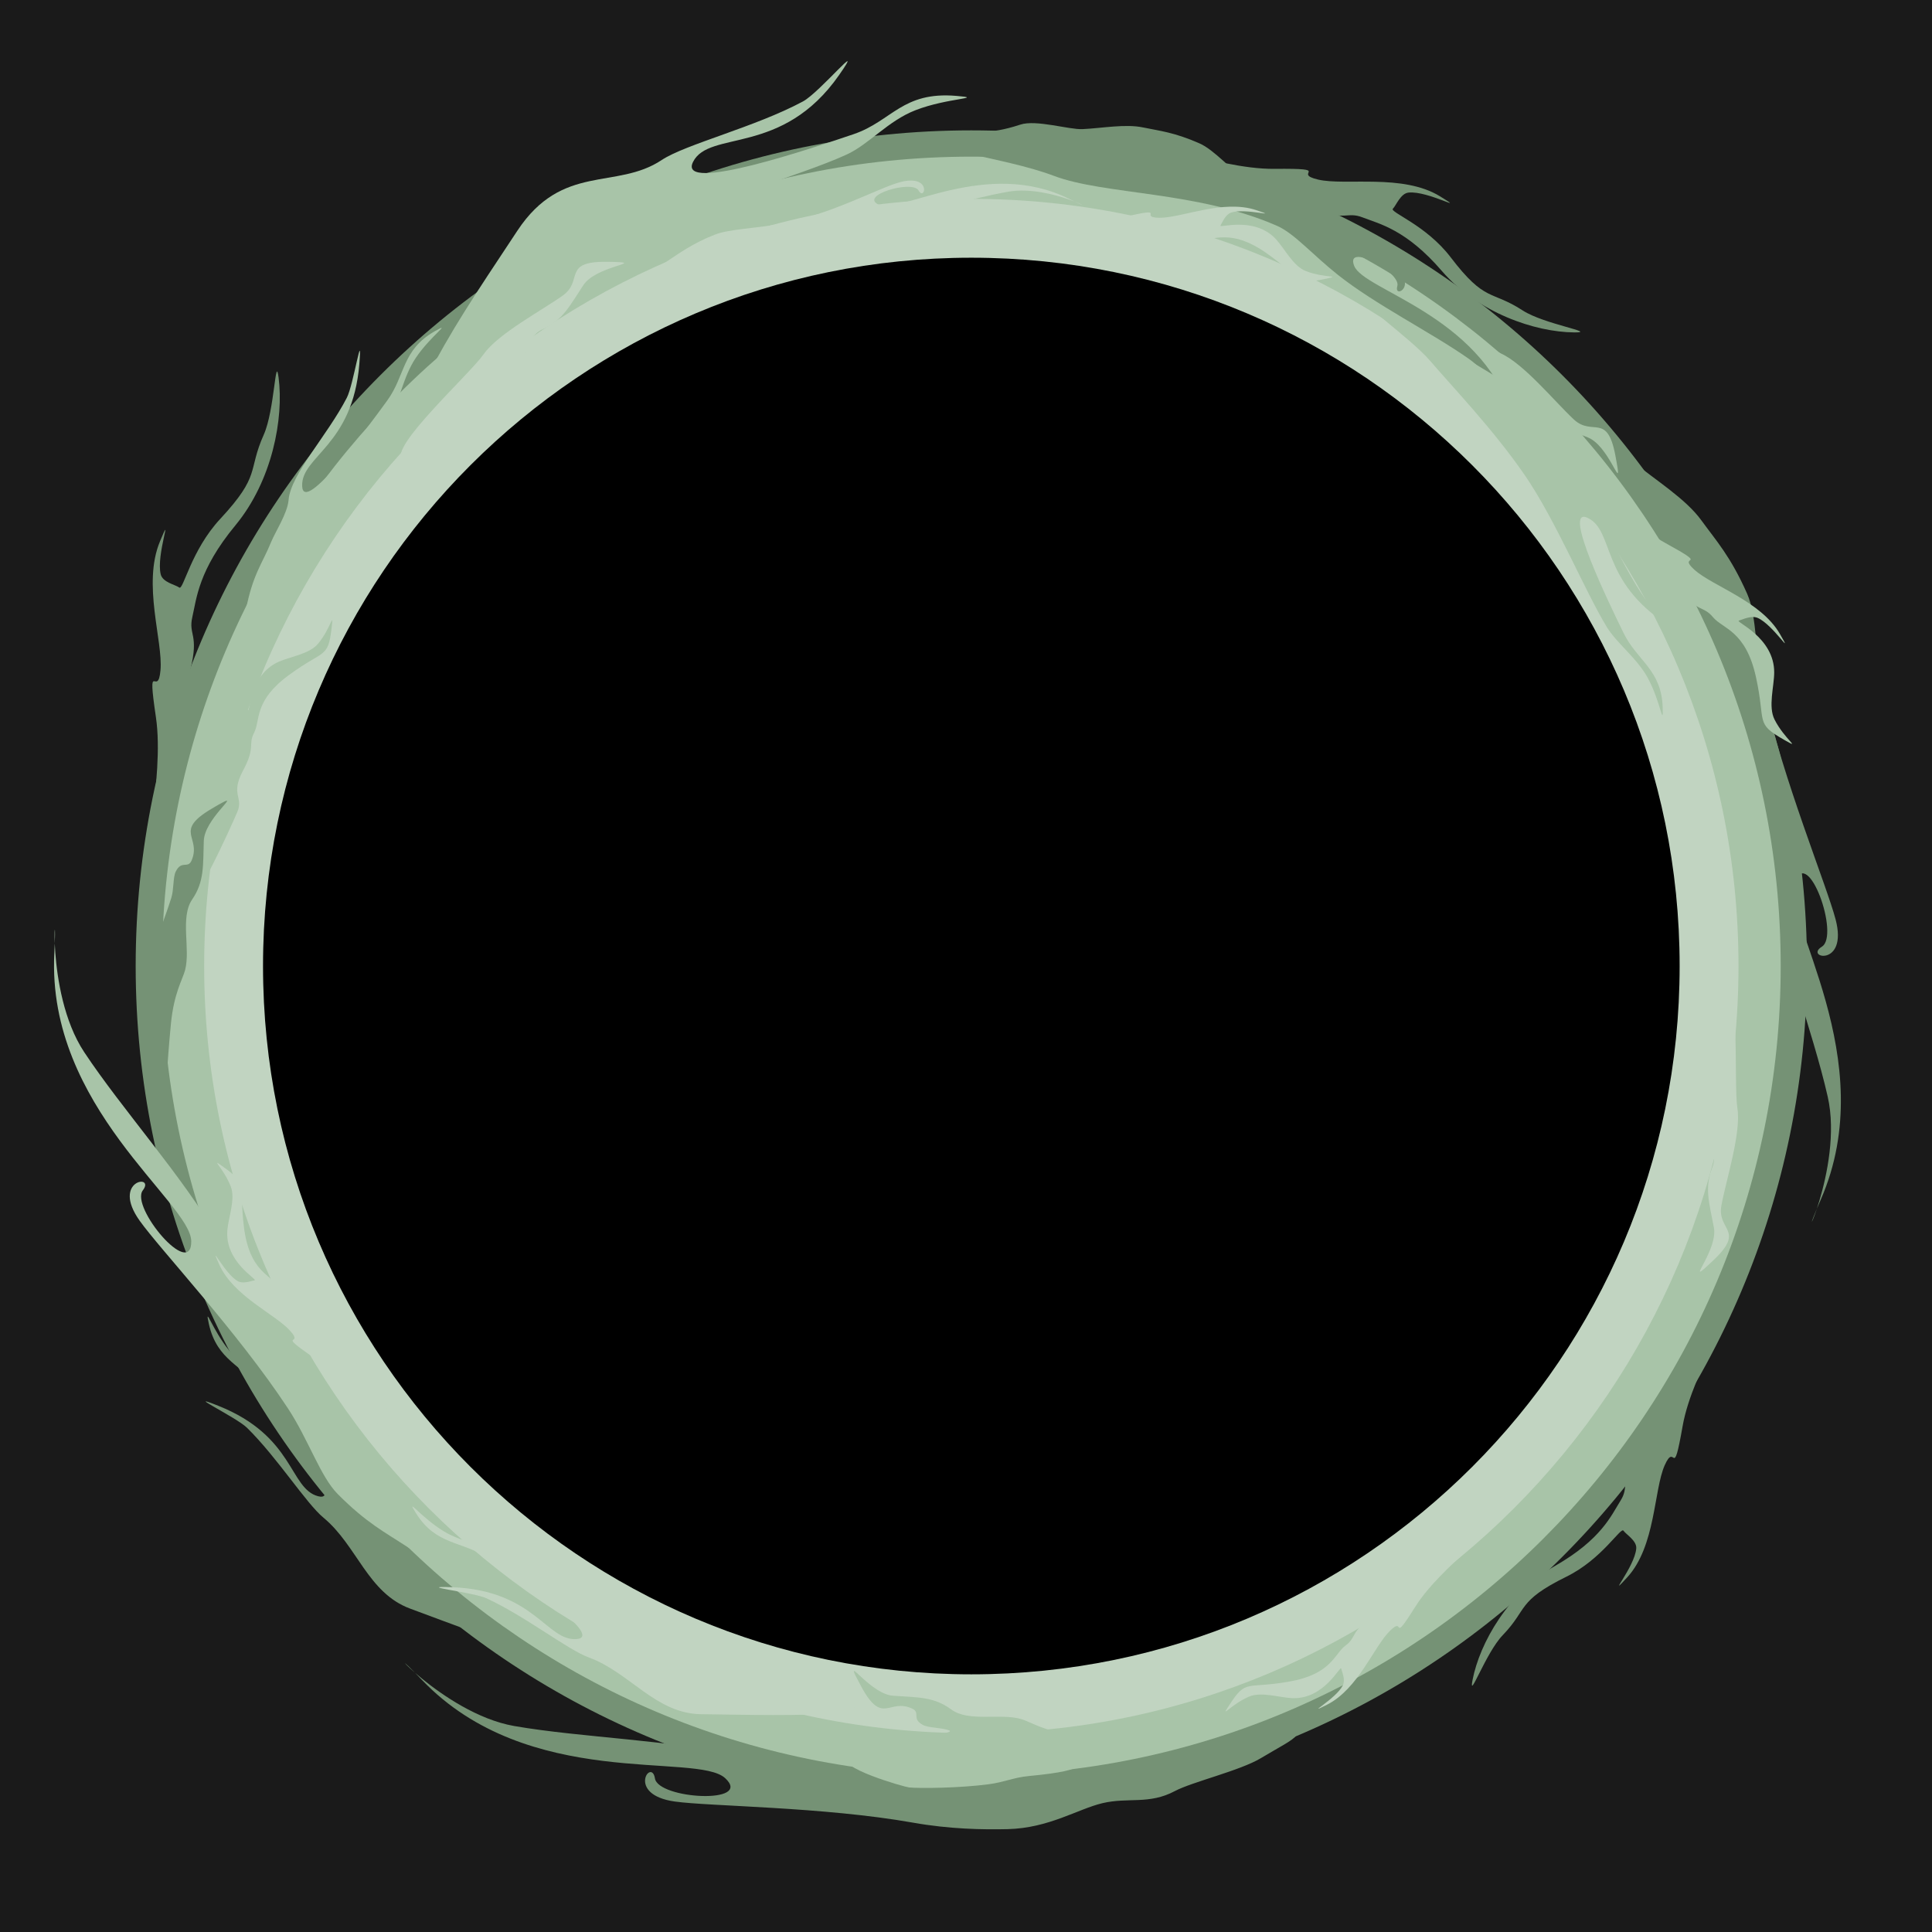
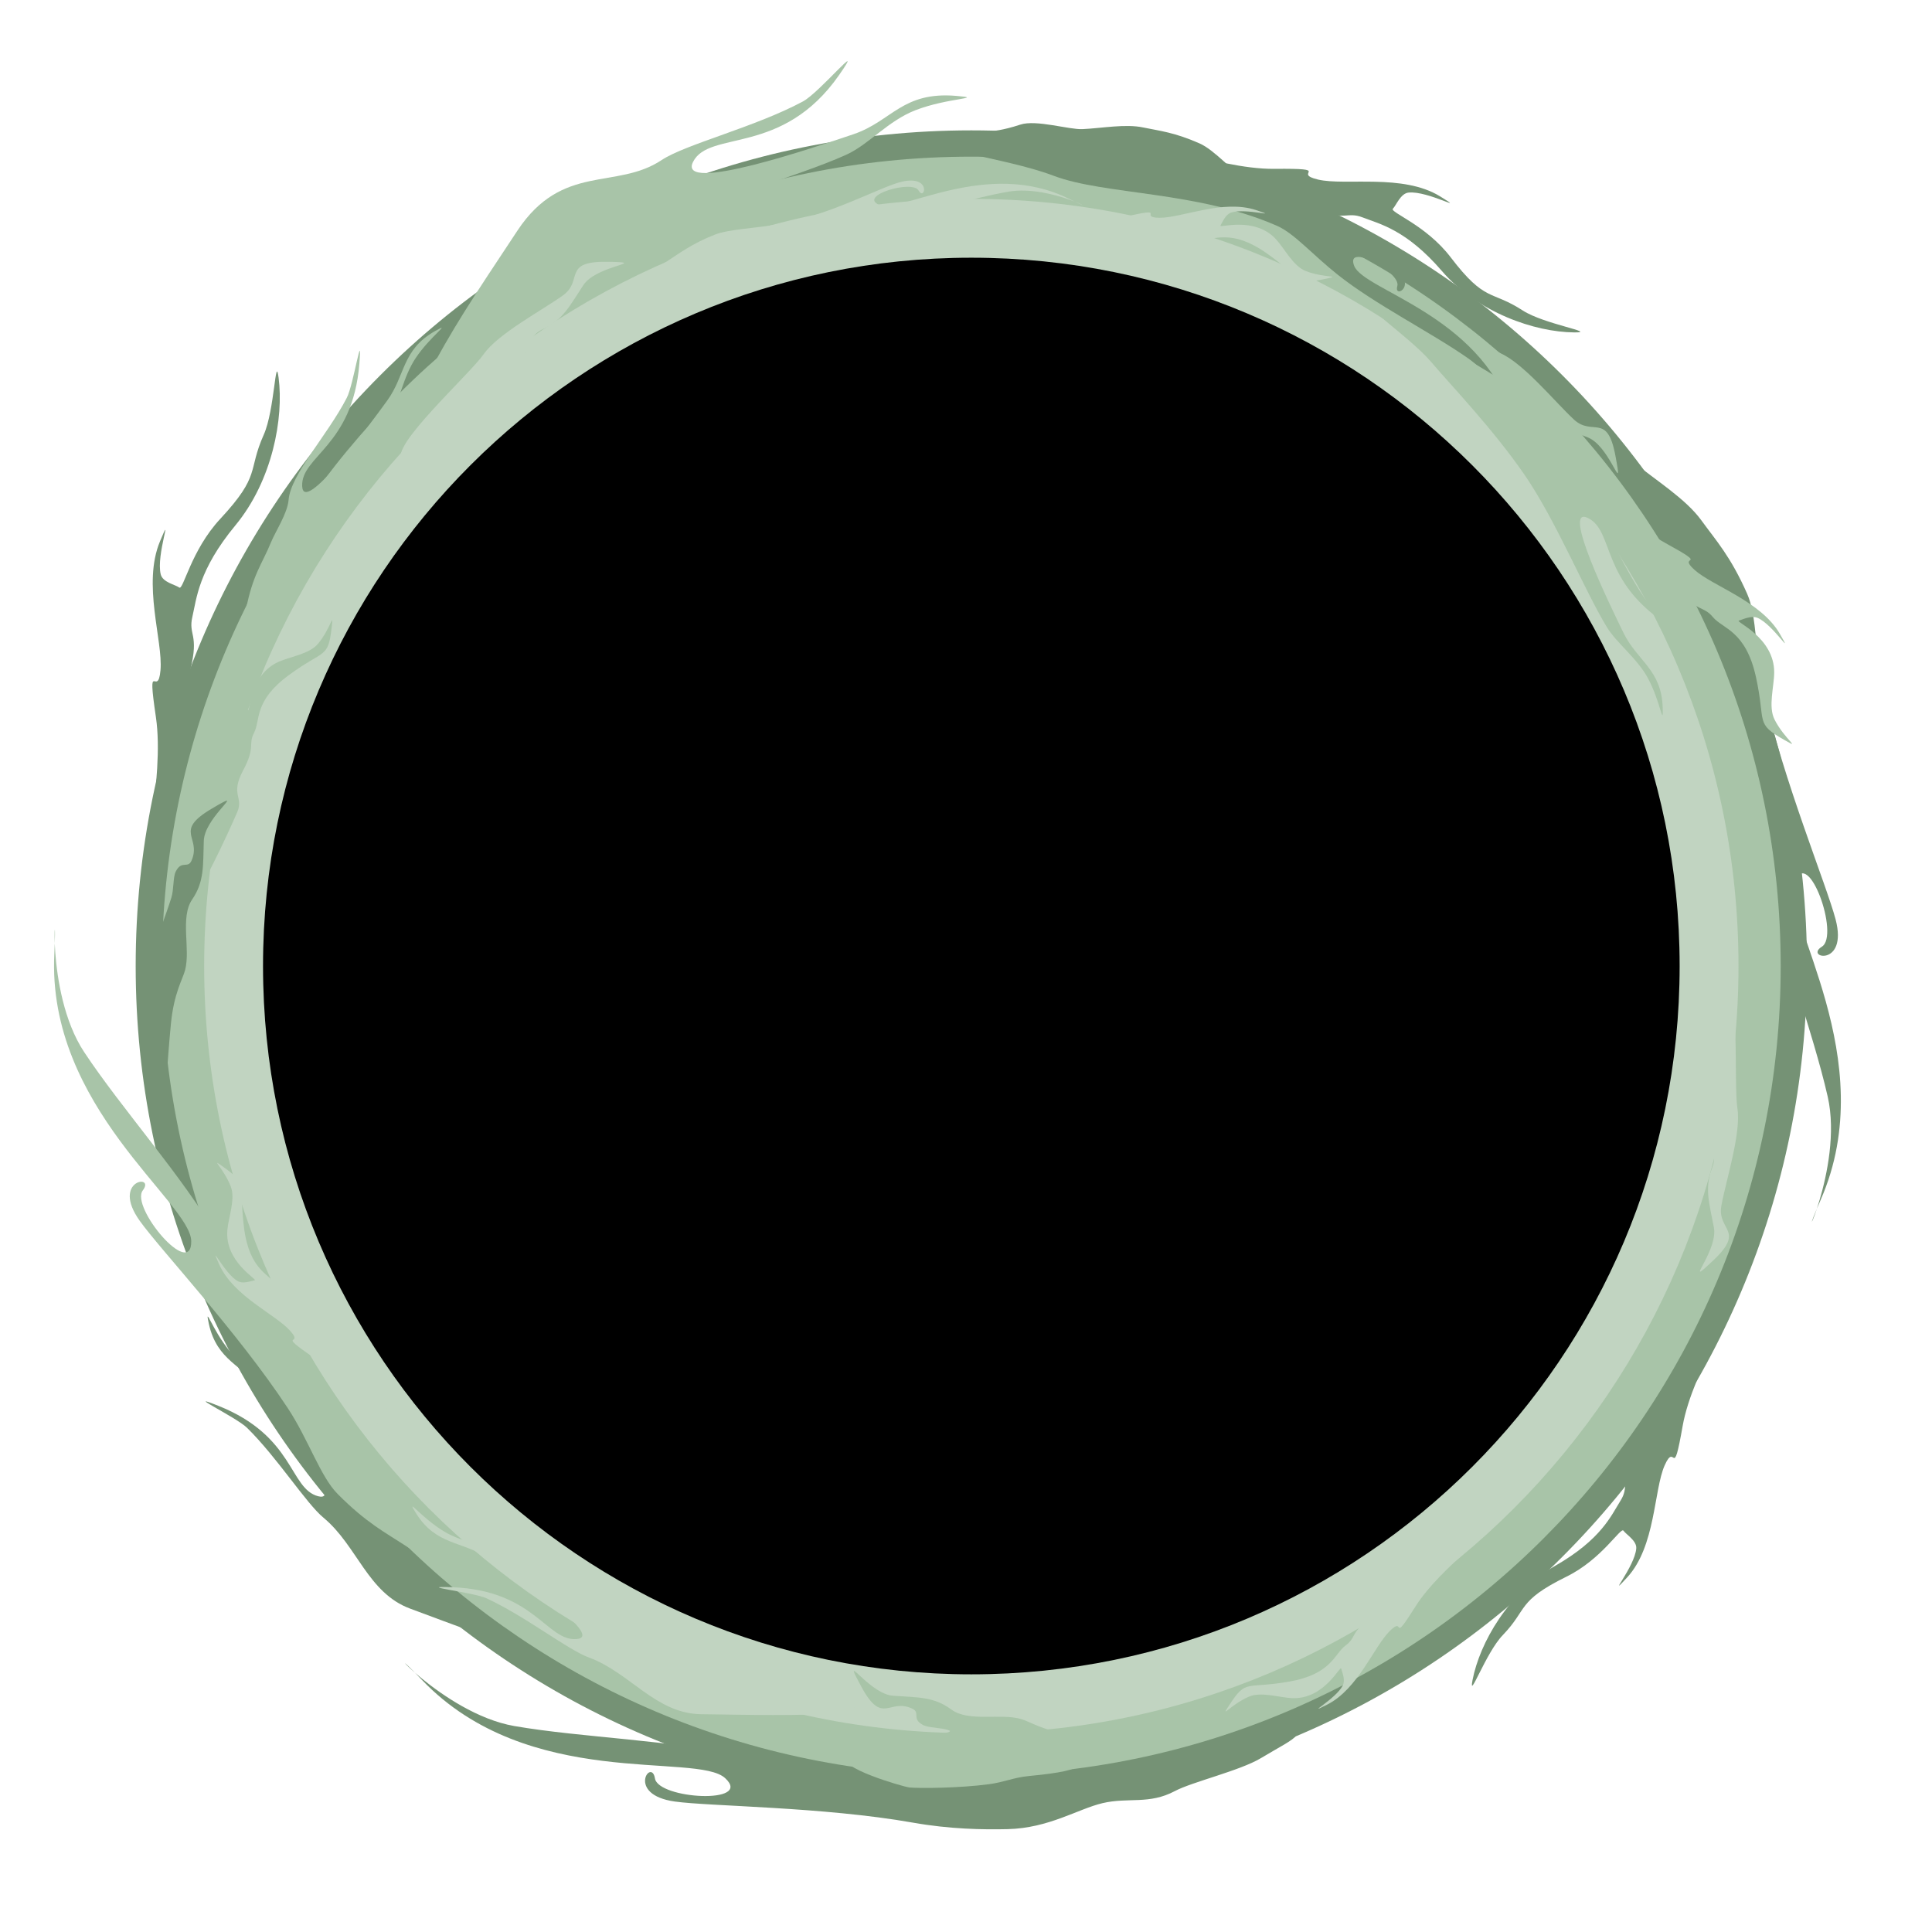
<svg xmlns="http://www.w3.org/2000/svg" width="100" height="100" viewBox="0 0 26.458 26.458" version="1.1" id="svg8">
  <defs id="defs2" />
  <g id="layer1" transform="translate(0,-270.5417)">
-     <rect style="fill:#1a1a1a;fill-opacity:1;stroke:none;stroke-width:0.265" id="rect4592" width="45.707" height="37.042" x="-9.393" y="265.845" />
    <path id="path4574" d="m 15.431,272.547 c 0.03,-0.221 1.192,0.315 2.022,0.307 0.83,-0.008 0.223,0.059 0.598,0.147 0.375,0.087 1.159,-0.084 1.669,0.229 0.394,0.242 -0.165,-0.079 -0.43,-0.051 -0.11,0.011 -0.169,0.175 -0.215,0.221 -0.048,0.048 0.454,0.222 0.792,0.666 0.476,0.624 0.55,0.444 0.987,0.728 0.292,0.189 1.032,0.302 0.706,0.3 -0.54,-0.004 -1.321,-0.27 -1.813,-0.84 -0.491,-0.57 -0.858,-0.646 -1.084,-0.734 -0.225,-0.088 -0.236,0.06 -0.674,-0.121 -0.437,-0.181 -0.458,0.064 -0.727,-0.02 -0.27,-0.084 -1.861,-0.608 -1.832,-0.83 z" style="fill:#759275;fill-opacity:1;stroke:none;stroke-width:0.308px;stroke-linecap:butt;stroke-linejoin:miter;stroke-opacity:1" />
    <path style="fill:#759275;stroke:none;stroke-width:0.197px;stroke-linecap:butt;stroke-linejoin:miter;stroke-opacity:1;fill-opacity:1" d="M 7.514,293.227 C 6.854,293.041 6.203,292.788 5.619,292.572 5.035,292.357 4.891,291.708 4.431,291.327 4.192,291.13 3.798,290.502 3.381,290.093 c -0.148,-0.144 -0.896,-0.501 -0.393,-0.3 1.047,0.416 0.973,1.134 1.368,1.239 0.395,0.105 -0.523,-1.118 -0.778,-1.457 -0.255,-0.34 -0.605,-0.393 -0.718,-0.904 -0.06,-0.275 0.045,0.078 0.276,0.362 0.198,0.243 0.505,0.385 0.683,0.581 0.387,0.426 0.962,1.308 1.501,1.839 0.539,0.531 1.18,0.984 1.548,1.279 0.368,0.295 1.304,0.682 0.644,0.496 z" id="path4570" />
    <ellipse id="ellipse4536" cx="13.302" cy="283.771" style="fill:#759275;stroke-width:0.047;fill-opacity:1" rx="11.444" ry="11.444" />
    <path style="fill:#759275;stroke:none;stroke-width:0.24px;stroke-linecap:butt;stroke-linejoin:miter;stroke-opacity:1;fill-opacity:1" d="m 20.661,275.786 c 0.338,-0.289 0.328,-0.206 0.837,0.169 0.269,0.198 0.66,0.742 0.87,0.913 0.31,0.254 0.717,0.504 0.931,0.799 0.204,0.281 0.4,0.492 0.628,1.007 0.136,0.306 0.11,0.838 0.222,1.338 0.274,1.221 0.866,2.653 0.989,3.121 0.173,0.659 -0.434,0.526 -0.188,0.373 0.247,-0.153 -0.19,-1.385 -0.373,-0.886 -0.183,0.499 1.202,2.419 0.358,4.349 -0.395,0.904 0.32,-0.418 0.095,-1.408 -0.208,-0.917 -0.661,-2.073 -0.817,-3.035 -0.105,-0.645 -0.09,-1.213 -0.243,-1.558 -0.72,-1.612 -2.364,-2.582 -2.842,-3.508 -0.477,-0.926 -0.981,-1.231 -0.465,-1.673 z" id="path4532" />
    <path id="path4578" d="m 21.402,276.891 c 0.113,-0.154 0.776,0.743 1.408,1.089 0.633,0.347 0.145,0.139 0.394,0.364 0.249,0.225 0.913,0.429 1.172,0.881 0.201,0.349 -0.093,-0.129 -0.305,-0.221 -0.088,-0.038 -0.204,0.021 -0.258,0.037 -0.056,0.015 0.487,0.227 0.484,0.711 -0.001,0.192 -0.085,0.467 0.005,0.644 0.136,0.27 0.381,0.42 0.134,0.279 -0.408,-0.232 -0.249,-0.225 -0.389,-0.862 -0.14,-0.637 -0.454,-0.658 -0.589,-0.82 -0.135,-0.162 -0.204,-0.056 -0.462,-0.377 -0.258,-0.321 -0.373,-0.146 -0.544,-0.324 -0.171,-0.178 -1.164,-1.247 -1.051,-1.401 z" style="fill:#a8c4a8;fill-opacity:1;stroke:none;stroke-width:0.265px;stroke-linecap:butt;stroke-linejoin:miter;stroke-opacity:1" />
    <path id="path4580" d="m 18.912,274.575 c 0.118,-0.229 1.322,0.666 1.638,0.805 0.316,0.14 0.744,0.664 1.002,0.905 0.258,0.241 0.459,-0.103 0.571,0.5 0.015,0.078 0.024,0.134 0.03,0.171 0.036,0.254 -0.133,-0.311 -0.404,-0.422 -0.312,-0.127 -0.527,-0.181 -0.701,-0.424 -0.175,-0.244 -0.513,-0.122 -0.76,-0.293 -0.247,-0.171 -1.493,-1.013 -1.375,-1.242 z" style="fill:#a8c4a8;fill-opacity:1;stroke:none;stroke-width:0.24px;stroke-linecap:butt;stroke-linejoin:miter;stroke-opacity:1" />
    <path id="path4554" d="m 2.113,282.503 c -0.228,0.01 0.148,-1.287 0.022,-2.141 -0.126,-0.854 0.028,-0.241 0.063,-0.644 0.035,-0.403 -0.251,-1.178 -0.007,-1.763 0.189,-0.452 -0.056,0.185 0.01,0.452 0.027,0.111 0.201,0.141 0.254,0.181 0.055,0.041 0.16,-0.509 0.561,-0.94 0.564,-0.607 0.371,-0.65 0.596,-1.153 0.15,-0.336 0.159,-1.12 0.203,-0.783 0.073,0.557 -0.085,1.412 -0.592,2.025 -0.507,0.613 -0.531,1.005 -0.589,1.254 -0.057,0.249 0.094,0.233 -0.026,0.717 -0.12,0.484 0.13,0.46 0.084,0.753 -0.046,0.294 -0.35,2.031 -0.579,2.042 z" style="fill:#759275;fill-opacity:1;stroke:none;stroke-width:0.318px;stroke-linecap:butt;stroke-linejoin:miter;stroke-opacity:1" />
    <path style="fill:#759275;fill-opacity:1;stroke:none;stroke-width:0.298px;stroke-linecap:butt;stroke-linejoin:miter;stroke-opacity:1" d="m 23.693,288.218 c 0.208,0.068 -0.512,1.069 -0.65,1.853 -0.138,0.785 -0.096,0.2 -0.246,0.538 -0.15,0.338 -0.122,1.108 -0.513,1.534 -0.302,0.329 0.105,-0.142 0.124,-0.397 0.008,-0.105 -0.139,-0.19 -0.175,-0.242 -0.038,-0.054 -0.293,0.389 -0.78,0.629 -0.685,0.338 -0.525,0.44 -0.874,0.802 -0.233,0.242 -0.472,0.92 -0.413,0.613 0.099,-0.509 0.492,-1.199 1.128,-1.561 0.636,-0.363 0.773,-0.695 0.897,-0.892 0.125,-0.197 -0.016,-0.234 0.235,-0.614 0.251,-0.381 0.019,-0.443 0.147,-0.683 0.128,-0.24 0.912,-1.648 1.121,-1.581 z" id="path4564" />
    <path style="fill:#759275;fill-opacity:1;stroke:none;stroke-width:0.24px;stroke-linecap:butt;stroke-linejoin:miter;stroke-opacity:1" d="m 17.745,293.912 c 0.137,0.423 0.064,0.382 -0.478,0.707 -0.286,0.172 -0.939,0.324 -1.178,0.451 -0.354,0.188 -0.636,0.082 -0.99,0.165 -0.338,0.08 -0.736,0.343 -1.3,0.356 -0.335,0.008 -0.793,5.5e-4 -1.297,-0.089 -1.232,-0.218 -2.782,-0.222 -3.261,-0.289 -0.675,-0.095 -0.318,-0.603 -0.272,-0.317 0.046,0.286 1.352,0.358 0.962,-0.003 -0.39,-0.361 -2.695,0.178 -4.151,-1.344 -0.682,-0.713 0.262,0.456 1.263,0.63 0.927,0.161 2.168,0.189 3.116,0.415 0.636,0.152 1.154,0.385 1.531,0.375 1.765,-0.044 3.293,-1.188 4.332,-1.272 1.038,-0.084 1.514,-0.432 1.723,0.215 z" id="path4568" />
    <ellipse ry="11.084" rx="11.084" style="fill:#a8c4a8;stroke-width:0.045;fill-opacity:1" cy="283.771" cx="13.302" id="ellipse4534" />
    <path style="fill:#c1d4c1;stroke:none;stroke-width:0.24px;stroke-linecap:butt;stroke-linejoin:miter;stroke-opacity:1;fill-opacity:1" d="m 23.583,283.906 c 0.257,-0.024 0.156,1.472 0.21,1.813 0.054,0.341 -0.156,0.985 -0.219,1.332 -0.063,0.347 0.335,0.33 -0.111,0.751 -0.058,0.054 -0.099,0.093 -0.128,0.118 -0.194,0.167 0.19,-0.28 0.136,-0.568 -0.062,-0.331 -0.133,-0.541 -0.023,-0.82 0.11,-0.279 -0.175,-0.497 -0.165,-0.798 0.01,-0.301 0.043,-1.804 0.3,-1.828 z" id="path4538" />
    <path style="fill:#c1d4c1;stroke:none;stroke-width:0.24px;stroke-linecap:butt;stroke-linejoin:miter;stroke-opacity:1;fill-opacity:1" d="m 20.451,291.324 c 0.136,0.106 -0.717,0.663 -1.064,1.214 -0.347,0.551 -0.135,0.124 -0.352,0.337 -0.218,0.213 -0.435,0.797 -0.862,1.012 -0.33,0.166 0.123,-0.078 0.216,-0.264 0.039,-0.077 -0.01,-0.182 -0.022,-0.231 -0.012,-0.05 -0.231,0.426 -0.674,0.405 -0.176,-0.008 -0.424,-0.093 -0.592,-0.019 -0.254,0.111 -0.403,0.323 -0.263,0.109 0.232,-0.355 0.218,-0.213 0.809,-0.315 0.591,-0.102 0.624,-0.38 0.779,-0.495 0.155,-0.114 0.06,-0.179 0.367,-0.397 0.307,-0.218 0.151,-0.327 0.322,-0.472 0.171,-0.145 1.198,-0.99 1.334,-0.884 z" id="path4540" />
    <path id="path4544" d="m 8.699,292.545 c -0.213,0.39 -0.234,0.308 -0.842,0.138 -0.322,-0.09 -0.88,-0.46 -1.137,-0.546 -0.38,-0.128 -0.849,-0.217 -1.153,-0.418 -0.29,-0.191 -0.548,-0.319 -0.944,-0.719 -0.236,-0.238 -0.399,-0.745 -0.681,-1.173 -0.688,-1.045 -1.749,-2.174 -2.03,-2.569 -0.395,-0.556 0.22,-0.645 0.044,-0.415 -0.176,0.23 0.668,1.228 0.663,0.697 -0.005,-0.531 -1.981,-1.836 -1.875,-3.94 0.05,-0.985 -0.151,0.504 0.409,1.35 0.519,0.784 1.352,1.705 1.839,2.549 0.327,0.566 0.513,1.103 0.779,1.371 1.244,1.252 3.125,1.577 3.9,2.274 0.774,0.697 1.354,0.804 1.027,1.4 z" style="fill:#a8c4a8;stroke:none;stroke-width:0.24px;stroke-linecap:butt;stroke-linejoin:miter;stroke-opacity:1;fill-opacity:1" />
    <path id="path4562" d="m 13.478,272.544 c 0.038,-0.298 -0.011,-0.129 0.496,-0.296 0.215,-0.071 0.668,0.071 0.851,0.062 0.271,-0.013 0.588,-0.074 0.829,-0.023 0.23,0.048 0.424,0.065 0.772,0.218 0.208,0.091 0.436,0.37 0.72,0.569 0.692,0.487 1.64,0.935 1.915,1.113 0.386,0.252 0.021,0.461 0.075,0.272 0.054,-0.189 -0.725,-0.607 -0.59,-0.274 0.135,0.333 1.702,0.664 2.157,2.015 0.213,0.632 -0.03,-0.355 -0.593,-0.748 -0.522,-0.365 -1.274,-0.738 -1.79,-1.148 -0.346,-0.275 -0.597,-0.567 -0.83,-0.669 -1.094,-0.48 -2.364,-0.422 -3.06,-0.686 -0.695,-0.264 -1.963,-0.381 -0.953,-0.404 1.01,-0.024 3.9e-5,-5.5e-4 3.9e-5,-5.5e-4 z" style="fill:#759275;fill-opacity:1;stroke:none;stroke-width:0.162px;stroke-linecap:butt;stroke-linejoin:miter;stroke-opacity:1" />
    <ellipse id="path3699" cx="13.302" cy="283.771" style="fill:#c1d4c1;stroke-width:0.043;fill-opacity:1" rx="10.506" ry="10.506" />
    <ellipse ry="9.7" rx="9.7" style="fill:#000000;stroke-width:0.04" cy="283.771" cx="13.302" id="ellipse16" />
    <path id="path4542" d="m 13.779,273.618 c -0.021,-0.171 0.976,0.038 1.611,-0.105 0.635,-0.144 0.183,0.007 0.487,0.011 0.305,0.003 0.872,-0.256 1.325,-0.105 0.35,0.116 -0.142,-0.032 -0.34,0.033 -0.082,0.027 -0.122,0.136 -0.148,0.178 -0.027,0.044 0.464,-0.137 0.763,0.191 0.118,0.13 0.234,0.366 0.404,0.432 0.258,0.101 0.513,0.056 0.263,0.109 -0.415,0.087 -0.305,-0.004 -0.795,-0.35 -0.49,-0.346 -0.71,-0.173 -0.901,-0.202 -0.19,-0.029 -0.169,0.084 -0.54,0.021 -0.371,-0.063 -0.338,0.124 -0.562,0.106 -0.223,-0.018 -1.547,-0.147 -1.568,-0.319 z" style="fill:#c1d4c1;stroke:none;stroke-width:0.24px;stroke-linecap:butt;stroke-linejoin:miter;stroke-opacity:1;fill-opacity:1" />
    <path id="path4546" d="m 2.452,283.047 c -0.169,-0.034 0.346,-0.913 0.411,-1.561 0.065,-0.648 0.065,-0.171 0.165,-0.459 0.1,-0.288 0.034,-0.908 0.32,-1.29 0.221,-0.295 -0.075,0.125 -0.076,0.333 -3.436e-4,0.086 0.09,0.159 0.122,0.197 0.033,0.04 0.017,-0.484 0.423,-0.663 0.161,-0.071 0.421,-0.106 0.538,-0.246 0.178,-0.213 0.216,-0.469 0.186,-0.215 -0.049,0.421 -0.1,0.288 -0.584,0.643 -0.484,0.354 -0.389,0.619 -0.477,0.79 -0.088,0.171 0.026,0.187 -0.152,0.519 -0.177,0.332 0.01,0.36 -0.078,0.566 -0.088,0.206 -0.631,1.42 -0.8,1.386 z" style="fill:#a8c4a8;fill-opacity:1;stroke:none;stroke-width:0.24px;stroke-linecap:butt;stroke-linejoin:miter;stroke-opacity:1" />
    <path id="path4552" d="m 2.073,284.549 c -0.256,-0.033 0.021,-0.628 0.044,-0.973 0.01,-0.157 0.137,-0.446 0.229,-0.738 0.036,-0.113 0.022,-0.281 0.06,-0.359 0.081,-0.165 0.167,-0.034 0.218,-0.154 0.138,-0.324 -0.254,-0.396 0.274,-0.708 0.068,-0.041 0.117,-0.069 0.151,-0.086 0.226,-0.12 -0.247,0.231 -0.258,0.524 -0.012,0.336 0.01,0.557 -0.159,0.804 -0.169,0.248 -0.021,0.676 -0.097,0.967 -0.034,0.13 -0.154,0.313 -0.195,0.742 -0.051,0.53 -0.085,1.177 -0.091,1.138 z" style="fill:#759275;fill-opacity:1;stroke:none;stroke-width:0.24px;stroke-linecap:butt;stroke-linejoin:miter;stroke-opacity:1" />
    <path style="fill:#a8c4a8;stroke:none;stroke-width:0.265px;stroke-linecap:butt;stroke-linejoin:miter;stroke-opacity:1;fill-opacity:1" d="m 5.813,275.767 c 0.385,-0.736 0.658,-1.138 1.273,-2.067 0.615,-0.929 1.354,-0.553 1.976,-0.967 0.323,-0.215 1.281,-0.451 1.934,-0.802 0.231,-0.124 0.872,-0.902 0.496,-0.363 -0.78,1.12 -1.779,0.748 -2.001,1.191 -0.221,0.443 1.673,-0.202 2.199,-0.38 0.526,-0.179 0.666,-0.588 1.408,-0.524 0.4,0.034 -0.119,0.024 -0.561,0.196 -0.379,0.147 -0.636,0.468 -0.946,0.609 -0.673,0.307 -2.023,0.665 -2.871,1.117 -0.848,0.452 -1.606,1.06 -2.09,1.396 -0.484,0.336 -1.203,1.331 -0.819,0.595 z" id="path4548" />
    <path id="path4550" d="m 11.607,294 c -0.684,0.045 -1.382,0.025 -2.005,0.017 -0.622,-0.007 -0.976,-0.571 -1.536,-0.776 -0.291,-0.106 -0.872,-0.566 -1.403,-0.811 -0.187,-0.086 -1.012,-0.172 -0.471,-0.152 1.126,0.042 1.297,0.743 1.704,0.71 0.407,-0.033 -0.867,-0.878 -1.221,-1.113 -0.354,-0.235 -0.702,-0.168 -0.979,-0.612 -0.149,-0.239 0.069,0.059 0.381,0.249 0.267,0.162 0.604,0.194 0.839,0.319 0.507,0.272 1.344,0.911 2.03,1.23 0.686,0.32 1.441,0.532 1.887,0.687 0.446,0.154 1.457,0.206 0.773,0.252 z" style="fill:#c1d4c1;stroke:none;stroke-width:0.197px;stroke-linecap:butt;stroke-linejoin:miter;stroke-opacity:1;fill-opacity:1" />
    <path style="fill:#a8c4a8;stroke:none;stroke-width:0.197px;stroke-linecap:butt;stroke-linejoin:miter;stroke-opacity:1;fill-opacity:1" d="m 2.966,280.861 c -0.015,-0.685 0.259,-1.242 0.4,-1.962 0.098,-0.5 0.221,-0.626 0.348,-0.937 0.056,-0.137 0.223,-0.391 0.238,-0.573 0.028,-0.352 0.529,-0.88 0.797,-1.399 0.095,-0.183 0.216,-1.004 0.172,-0.464 -0.091,1.123 -0.798,1.263 -0.783,1.672 0.015,0.408 0.915,-0.828 1.165,-1.171 0.25,-0.343 0.198,-0.694 0.654,-0.951 0.246,-0.139 -0.062,0.066 -0.265,0.37 -0.174,0.26 -0.22,0.595 -0.355,0.824 -0.294,0.495 -0.968,1.304 -1.317,1.975 -0.349,0.671 -0.594,1.417 -0.768,1.856 -0.173,0.439 -0.269,1.447 -0.285,0.762 z" id="path4556" />
    <path style="fill:#a8c4a8;stroke:none;stroke-width:0.197px;stroke-linecap:butt;stroke-linejoin:miter;stroke-opacity:1;fill-opacity:1" d="m 19.056,274.886 c 0.613,0.307 1.205,0.678 1.738,0.999 0.533,0.321 0.553,0.986 0.933,1.446 0.197,0.239 0.466,0.93 0.8,1.409 0.118,0.169 0.786,0.66 0.329,0.369 -0.95,-0.605 -0.743,-1.297 -1.111,-1.474 -0.368,-0.178 0.304,1.196 0.49,1.577 0.186,0.381 0.521,0.5 0.535,1.023 0.008,0.282 -0.029,-0.085 -0.203,-0.407 -0.149,-0.275 -0.424,-0.473 -0.562,-0.699 -0.3,-0.491 -0.699,-1.465 -1.129,-2.088 -0.43,-0.623 -0.974,-1.188 -1.281,-1.547 -0.306,-0.358 -1.153,-0.915 -0.54,-0.608 z" id="path4558" />
    <path id="path4560" d="m 5.511,276.841 c -0.201,-0.161 0.913,-1.165 1.112,-1.448 0.199,-0.283 0.797,-0.599 1.084,-0.804 0.287,-0.205 -0.011,-0.47 0.602,-0.462 0.079,5.7e-4 0.136,0.002 0.174,0.005 0.256,0.015 -0.331,0.069 -0.493,0.313 -0.186,0.281 -0.281,0.481 -0.554,0.604 -0.273,0.123 -0.22,0.479 -0.437,0.688 -0.217,0.209 -1.287,1.265 -1.488,1.104 z" style="fill:#c1d4c1;fill-opacity:1;stroke:none;stroke-width:0.24px;stroke-linecap:butt;stroke-linejoin:miter;stroke-opacity:1" />
    <path style="fill:#a8c4a8;fill-opacity:1;stroke:none;stroke-width:0.24px;stroke-linecap:butt;stroke-linejoin:miter;stroke-opacity:1" d="m 14.695,294.573 c 0.05,0.107 0.315,0.204 -0.607,0.291 -0.209,0.02 -0.334,0.084 -0.546,0.112 -0.405,0.054 -0.955,0.058 -1.092,0.044 -0.068,-0.007 -1.018,-0.277 -0.852,-0.429 0.216,-0.198 1.56,-0.295 1.398,-0.353 -0.111,-0.04 -0.28,-0.032 -0.357,-0.074 -0.162,-0.087 -0.028,-0.168 -0.146,-0.223 -0.319,-0.15 -0.405,0.239 -0.697,-0.3 -0.038,-0.07 -0.064,-0.12 -0.081,-0.154 -0.112,-0.231 0.222,0.256 0.514,0.277 0.336,0.025 0.557,0.01 0.798,0.188 0.241,0.178 0.674,0.046 0.962,0.133 0.129,0.039 0.307,0.165 0.735,0.223 0.528,0.071 1.173,0.129 1.134,0.133 z" id="path4566" />
    <path id="path4572" d="m 5.456,290.252 c -0.112,0.131 -0.629,-0.747 -1.163,-1.119 -0.534,-0.372 -0.117,-0.14 -0.32,-0.367 -0.203,-0.227 -0.776,-0.472 -0.971,-0.908 -0.15,-0.337 0.072,0.126 0.253,0.228 0.075,0.042 0.182,-0.002 0.232,-0.011 0.051,-0.009 -0.414,-0.25 -0.373,-0.692 0.016,-0.175 0.112,-0.42 0.047,-0.59 -0.099,-0.259 -0.304,-0.417 -0.097,-0.267 0.344,0.248 0.203,0.228 0.277,0.823 0.074,0.595 0.351,0.641 0.458,0.801 0.107,0.16 0.176,0.069 0.38,0.385 0.203,0.316 0.319,0.166 0.457,0.344 0.137,0.177 0.934,1.243 0.821,1.373 z" style="fill:#c1d4c1;fill-opacity:1;stroke:none;stroke-width:0.24px;stroke-linecap:butt;stroke-linejoin:miter;stroke-opacity:1" />
    <path id="path4576" d="m 7.845,275.472 c -0.162,-0.21 -0.113,-0.202 0.126,-0.494 0.126,-0.154 0.463,-0.371 0.571,-0.491 0.161,-0.177 0.392,-0.237 0.575,-0.355 0.174,-0.113 0.364,-0.258 0.678,-0.379 0.187,-0.072 0.55,-0.086 0.852,-0.138 0.736,-0.126 1.433,-0.529 1.716,-0.588 0.399,-0.083 0.3,0.275 0.217,0.124 -0.084,-0.152 -0.832,0.071 -0.54,0.196 0.292,0.125 1.479,-0.643 2.605,-0.08 0.527,0.263 -0.239,-0.204 -0.837,-0.1 -0.554,0.096 -1.257,0.331 -1.835,0.394 -0.388,0.043 -0.727,0.016 -0.936,0.097 -0.983,0.38 -1.261,0.793 -1.828,1.05 -0.567,0.256 -1.115,1.085 -1.363,0.764 z" style="fill:#c1d4c1;fill-opacity:1;stroke:none;stroke-width:0.143px;stroke-linecap:butt;stroke-linejoin:miter;stroke-opacity:1" />
  </g>
</svg>
